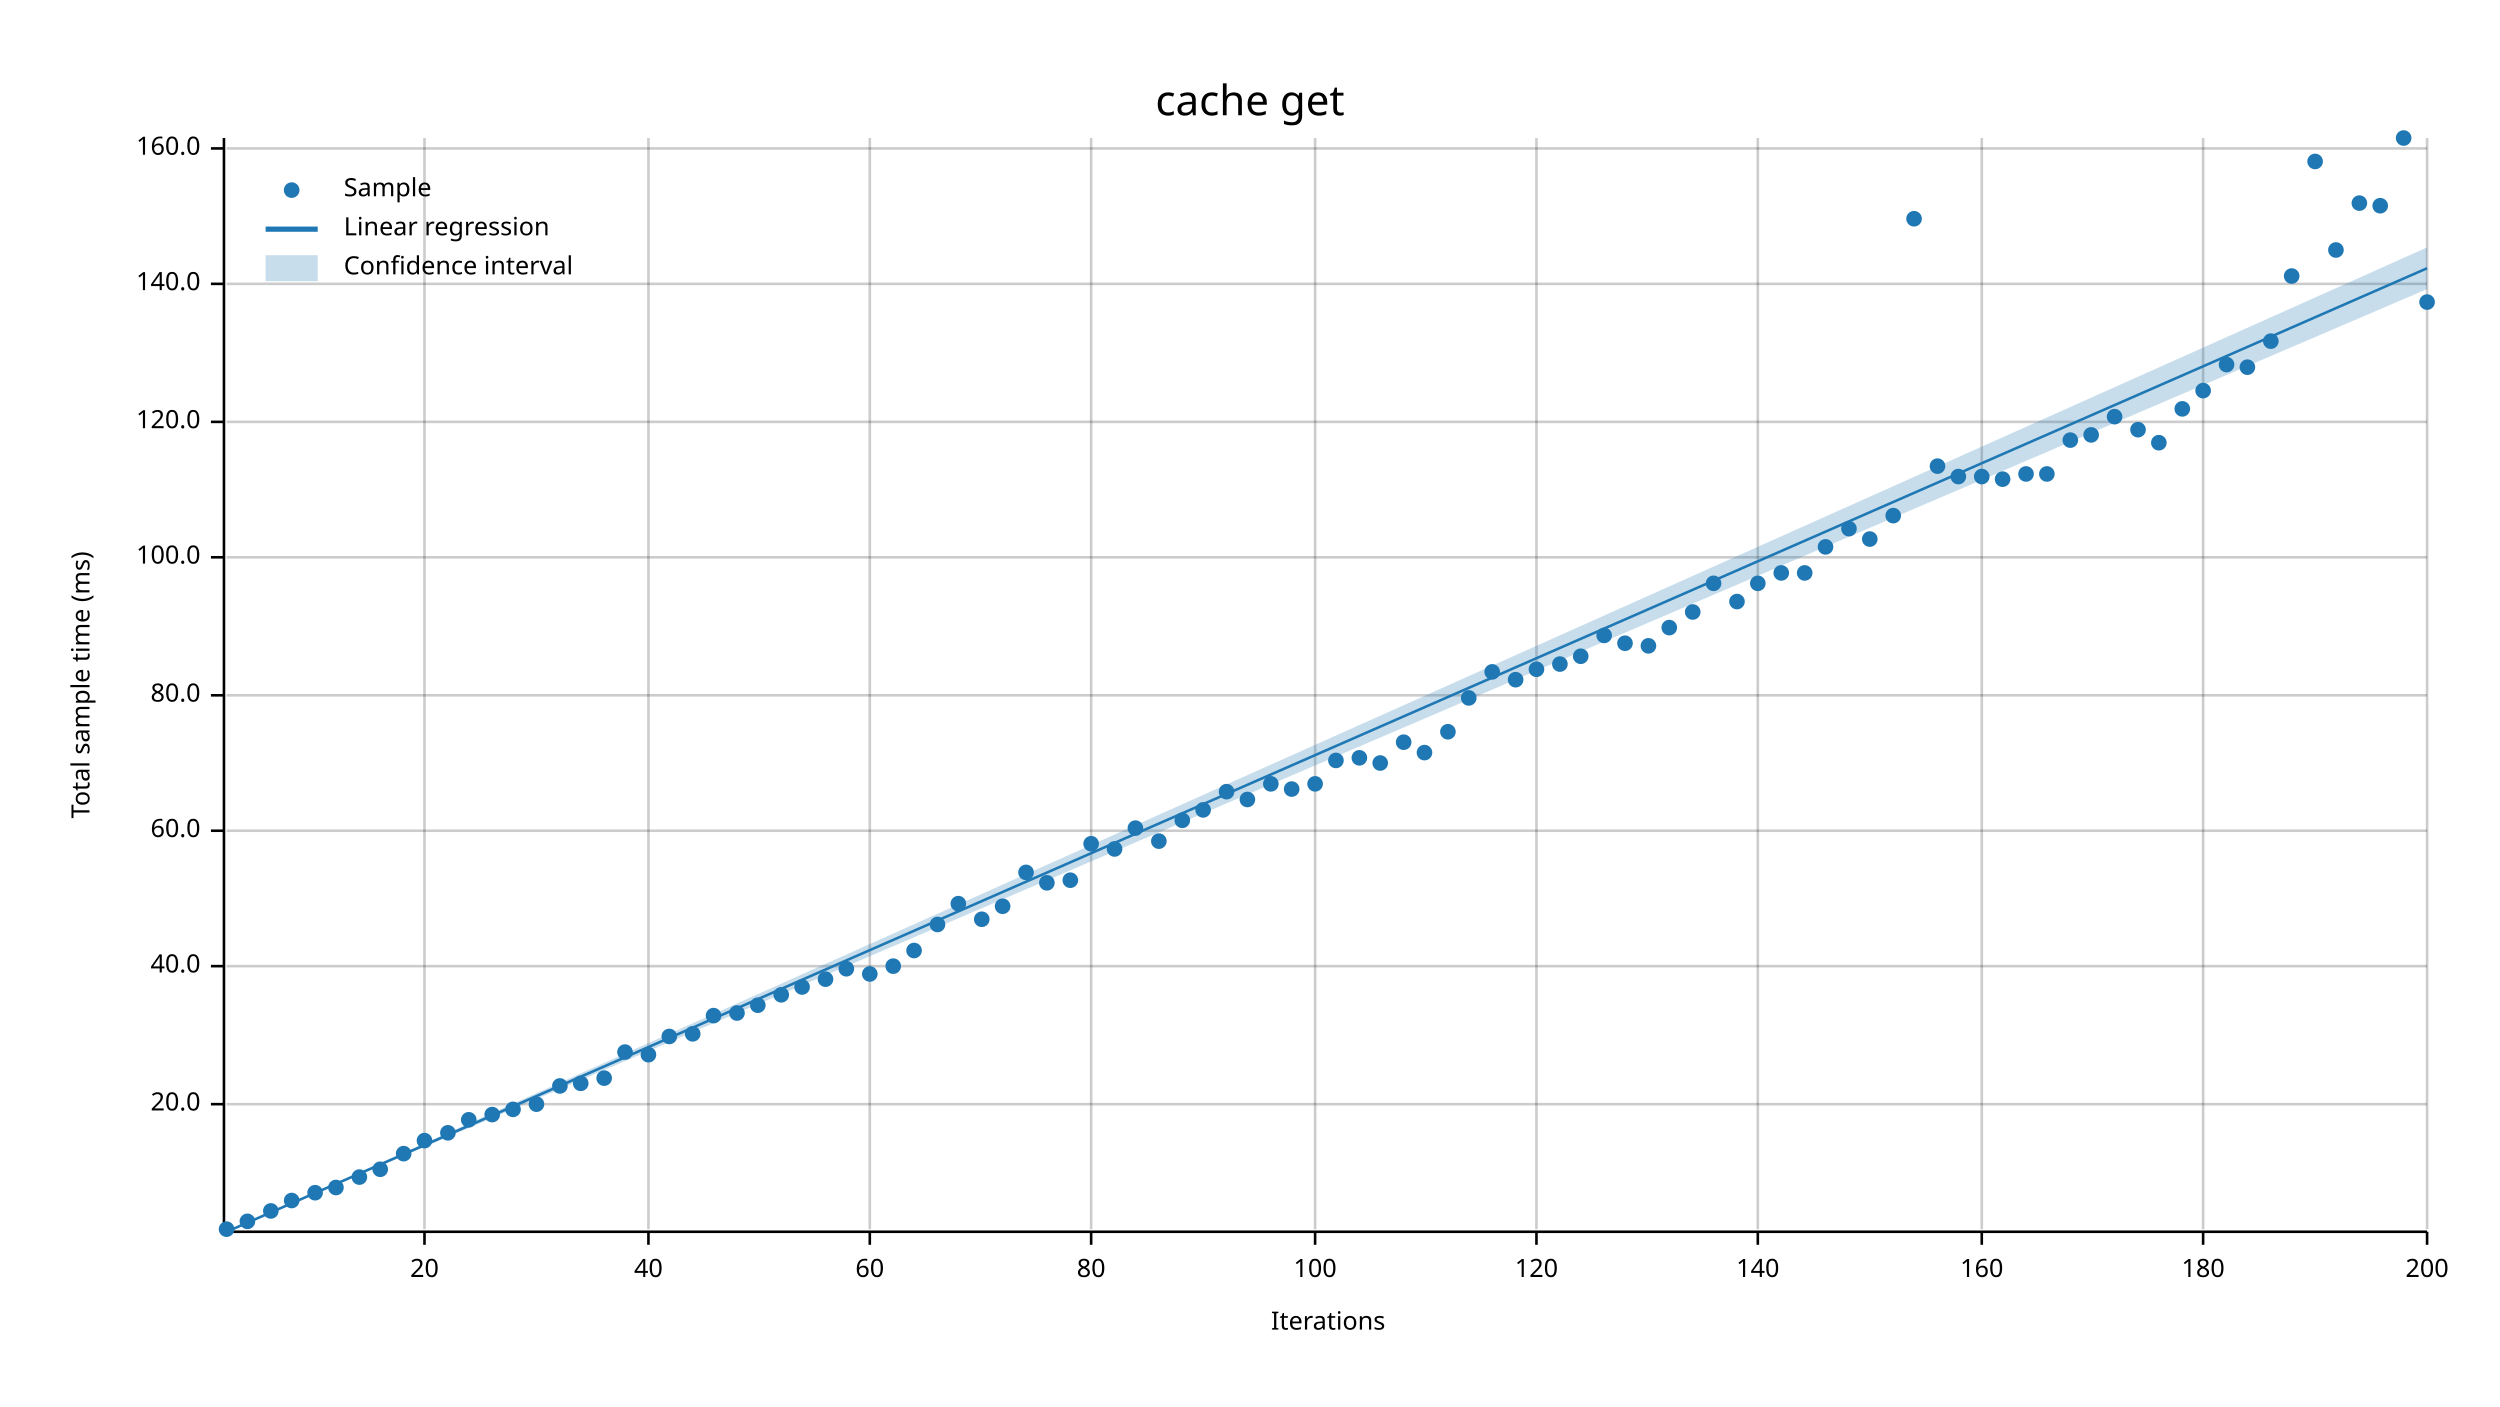
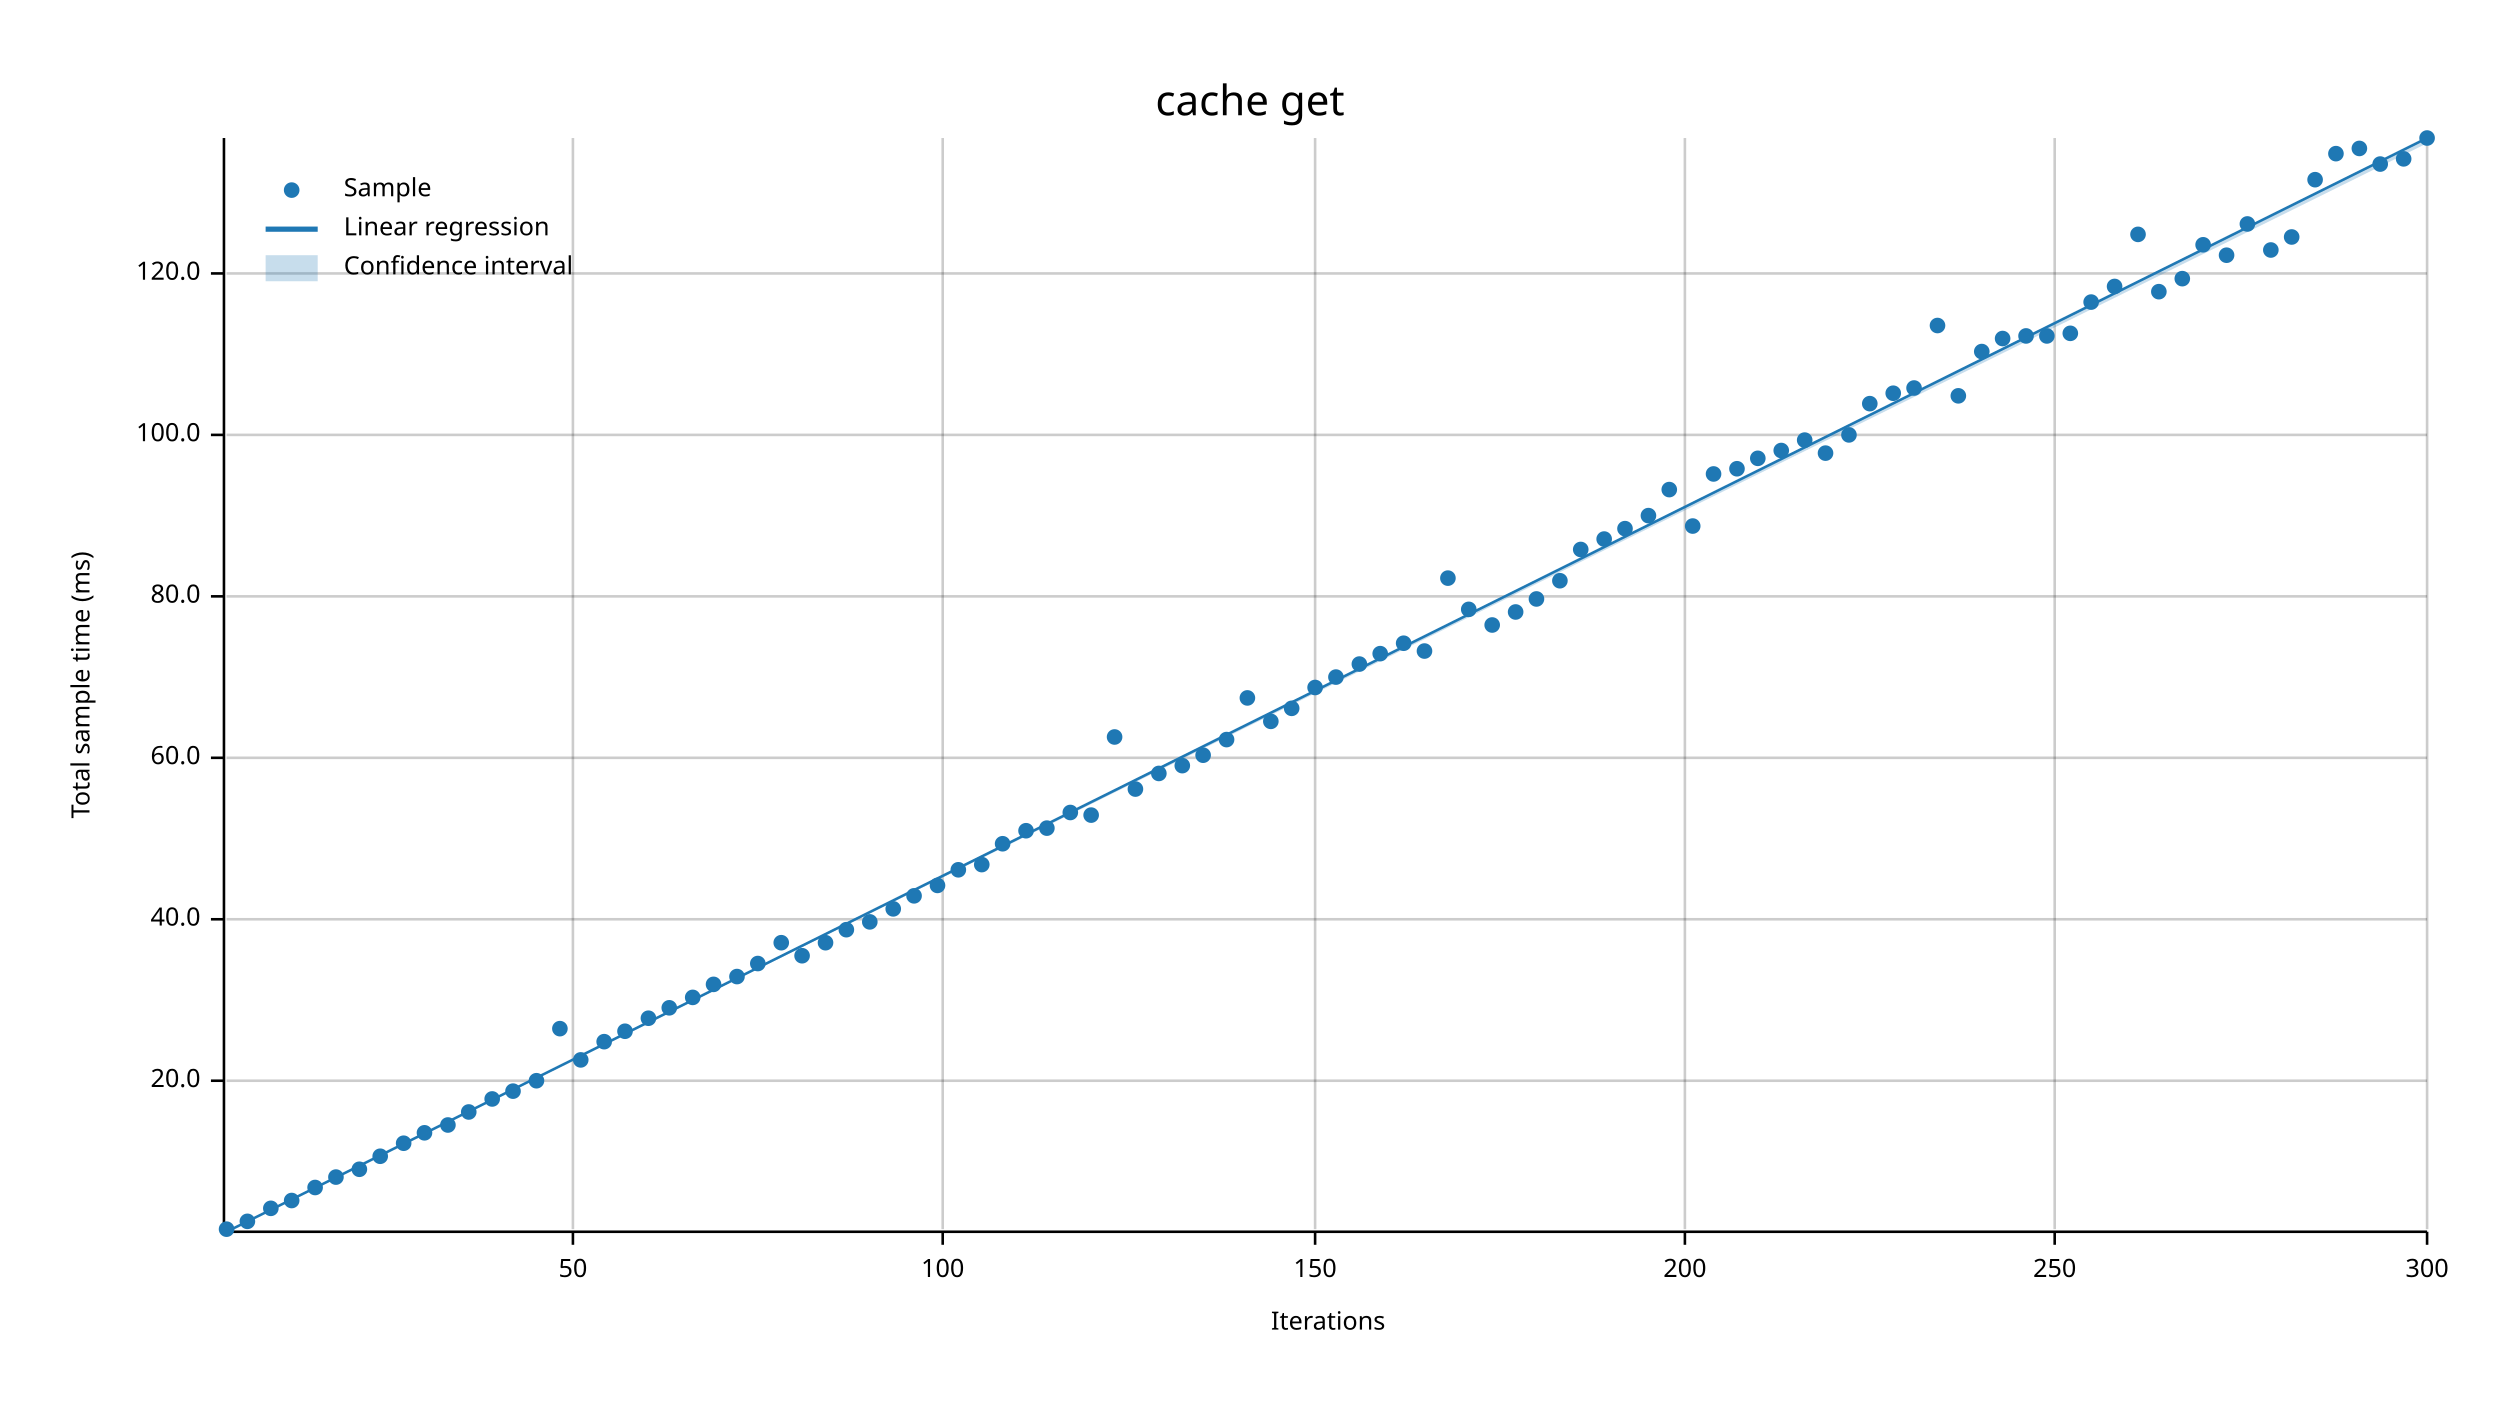
<svg xmlns="http://www.w3.org/2000/svg" width="960" height="540" viewBox="0 0 960 540">
  <text x="480" y="32" dy="0.76em" text-anchor="middle" font-family="sans-serif" font-size="16.129" opacity="1" fill="#000000">
cache get
</text>
  <text x="27" y="263" dy="0.76em" text-anchor="middle" font-family="sans-serif" font-size="9.677" opacity="1" fill="#000000" transform="rotate(270, 27, 263)">
Total sample time (ms)
</text>
  <text x="510" y="513" dy="-0.5ex" text-anchor="middle" font-family="sans-serif" font-size="9.677" opacity="1" fill="#000000">
Iterations
</text>
-   <line opacity="0.2" stroke="#000000" stroke-width="1" x1="163" y1="472" x2="163" y2="53" />
-   <line opacity="0.2" stroke="#000000" stroke-width="1" x1="249" y1="472" x2="249" y2="53" />
-   <line opacity="0.2" stroke="#000000" stroke-width="1" x1="334" y1="472" x2="334" y2="53" />
-   <line opacity="0.2" stroke="#000000" stroke-width="1" x1="419" y1="472" x2="419" y2="53" />
+   <line opacity="0.2" stroke="#000000" stroke-width="1" x1="220" y1="472" x2="220" y2="53" />
+   <line opacity="0.2" stroke="#000000" stroke-width="1" x1="362" y1="472" x2="362" y2="53" />
  <line opacity="0.2" stroke="#000000" stroke-width="1" x1="505" y1="472" x2="505" y2="53" />
-   <line opacity="0.2" stroke="#000000" stroke-width="1" x1="590" y1="472" x2="590" y2="53" />
-   <line opacity="0.2" stroke="#000000" stroke-width="1" x1="675" y1="472" x2="675" y2="53" />
-   <line opacity="0.2" stroke="#000000" stroke-width="1" x1="761" y1="472" x2="761" y2="53" />
-   <line opacity="0.2" stroke="#000000" stroke-width="1" x1="846" y1="472" x2="846" y2="53" />
+   <line opacity="0.2" stroke="#000000" stroke-width="1" x1="647" y1="472" x2="647" y2="53" />
+   <line opacity="0.2" stroke="#000000" stroke-width="1" x1="789" y1="472" x2="789" y2="53" />
  <line opacity="0.2" stroke="#000000" stroke-width="1" x1="932" y1="472" x2="932" y2="53" />
-   <line opacity="0.2" stroke="#000000" stroke-width="1" x1="87" y1="424" x2="932" y2="424" />
-   <line opacity="0.2" stroke="#000000" stroke-width="1" x1="87" y1="371" x2="932" y2="371" />
-   <line opacity="0.2" stroke="#000000" stroke-width="1" x1="87" y1="319" x2="932" y2="319" />
-   <line opacity="0.2" stroke="#000000" stroke-width="1" x1="87" y1="267" x2="932" y2="267" />
-   <line opacity="0.2" stroke="#000000" stroke-width="1" x1="87" y1="214" x2="932" y2="214" />
-   <line opacity="0.2" stroke="#000000" stroke-width="1" x1="87" y1="162" x2="932" y2="162" />
-   <line opacity="0.2" stroke="#000000" stroke-width="1" x1="87" y1="109" x2="932" y2="109" />
-   <line opacity="0.2" stroke="#000000" stroke-width="1" x1="87" y1="57" x2="932" y2="57" />
+   <line opacity="0.2" stroke="#000000" stroke-width="1" x1="87" y1="415" x2="932" y2="415" />
+   <line opacity="0.2" stroke="#000000" stroke-width="1" x1="87" y1="353" x2="932" y2="353" />
+   <line opacity="0.2" stroke="#000000" stroke-width="1" x1="87" y1="291" x2="932" y2="291" />
+   <line opacity="0.2" stroke="#000000" stroke-width="1" x1="87" y1="229" x2="932" y2="229" />
+   <line opacity="0.2" stroke="#000000" stroke-width="1" x1="87" y1="167" x2="932" y2="167" />
+   <line opacity="0.2" stroke="#000000" stroke-width="1" x1="87" y1="105" x2="932" y2="105" />
  <polyline fill="none" opacity="1" stroke="#000000" stroke-width="1" points="86,53 86,472 " />
-   <text x="77" y="424" dy="0.5ex" text-anchor="end" font-family="sans-serif" font-size="9.677" opacity="1" fill="#000000">
+   <text x="77" y="415" dy="0.5ex" text-anchor="end" font-family="sans-serif" font-size="9.677" opacity="1" fill="#000000">
20.0
</text>
-   <polyline fill="none" opacity="1" stroke="#000000" stroke-width="1" points="81,424 86,424 " />
-   <text x="77" y="371" dy="0.5ex" text-anchor="end" font-family="sans-serif" font-size="9.677" opacity="1" fill="#000000">
+   <polyline fill="none" opacity="1" stroke="#000000" stroke-width="1" points="81,415 86,415 " />
+   <text x="77" y="353" dy="0.5ex" text-anchor="end" font-family="sans-serif" font-size="9.677" opacity="1" fill="#000000">
40.0
</text>
-   <polyline fill="none" opacity="1" stroke="#000000" stroke-width="1" points="81,371 86,371 " />
-   <text x="77" y="319" dy="0.5ex" text-anchor="end" font-family="sans-serif" font-size="9.677" opacity="1" fill="#000000">
+   <polyline fill="none" opacity="1" stroke="#000000" stroke-width="1" points="81,353 86,353 " />
+   <text x="77" y="291" dy="0.5ex" text-anchor="end" font-family="sans-serif" font-size="9.677" opacity="1" fill="#000000">
60.0
</text>
-   <polyline fill="none" opacity="1" stroke="#000000" stroke-width="1" points="81,319 86,319 " />
-   <text x="77" y="267" dy="0.5ex" text-anchor="end" font-family="sans-serif" font-size="9.677" opacity="1" fill="#000000">
+   <polyline fill="none" opacity="1" stroke="#000000" stroke-width="1" points="81,291 86,291 " />
+   <text x="77" y="229" dy="0.5ex" text-anchor="end" font-family="sans-serif" font-size="9.677" opacity="1" fill="#000000">
80.0
</text>
-   <polyline fill="none" opacity="1" stroke="#000000" stroke-width="1" points="81,267 86,267 " />
-   <text x="77" y="214" dy="0.5ex" text-anchor="end" font-family="sans-serif" font-size="9.677" opacity="1" fill="#000000">
+   <polyline fill="none" opacity="1" stroke="#000000" stroke-width="1" points="81,229 86,229 " />
+   <text x="77" y="167" dy="0.5ex" text-anchor="end" font-family="sans-serif" font-size="9.677" opacity="1" fill="#000000">
100.0
</text>
-   <polyline fill="none" opacity="1" stroke="#000000" stroke-width="1" points="81,214 86,214 " />
-   <text x="77" y="162" dy="0.5ex" text-anchor="end" font-family="sans-serif" font-size="9.677" opacity="1" fill="#000000">
+   <polyline fill="none" opacity="1" stroke="#000000" stroke-width="1" points="81,167 86,167 " />
+   <text x="77" y="105" dy="0.5ex" text-anchor="end" font-family="sans-serif" font-size="9.677" opacity="1" fill="#000000">
120.0
</text>
-   <polyline fill="none" opacity="1" stroke="#000000" stroke-width="1" points="81,162 86,162 " />
-   <text x="77" y="109" dy="0.5ex" text-anchor="end" font-family="sans-serif" font-size="9.677" opacity="1" fill="#000000">
- 140.0
+   <polyline fill="none" opacity="1" stroke="#000000" stroke-width="1" points="81,105 86,105 " />
+   <polyline fill="none" opacity="1" stroke="#000000" stroke-width="1" points="87,473 932,473 " />
+   <text x="220" y="483" dy="0.76em" text-anchor="middle" font-family="sans-serif" font-size="9.677" opacity="1" fill="#000000">
+ 50
</text>
-   <polyline fill="none" opacity="1" stroke="#000000" stroke-width="1" points="81,109 86,109 " />
-   <text x="77" y="57" dy="0.5ex" text-anchor="end" font-family="sans-serif" font-size="9.677" opacity="1" fill="#000000">
- 160.0
- </text>
-   <polyline fill="none" opacity="1" stroke="#000000" stroke-width="1" points="81,57 86,57 " />
-   <polyline fill="none" opacity="1" stroke="#000000" stroke-width="1" points="87,473 932,473 " />
-   <text x="163" y="483" dy="0.76em" text-anchor="middle" font-family="sans-serif" font-size="9.677" opacity="1" fill="#000000">
- 20
- </text>
-   <polyline fill="none" opacity="1" stroke="#000000" stroke-width="1" points="163,473 163,478 " />
-   <text x="249" y="483" dy="0.76em" text-anchor="middle" font-family="sans-serif" font-size="9.677" opacity="1" fill="#000000">
- 40
- </text>
-   <polyline fill="none" opacity="1" stroke="#000000" stroke-width="1" points="249,473 249,478 " />
-   <text x="334" y="483" dy="0.76em" text-anchor="middle" font-family="sans-serif" font-size="9.677" opacity="1" fill="#000000">
- 60
- </text>
-   <polyline fill="none" opacity="1" stroke="#000000" stroke-width="1" points="334,473 334,478 " />
-   <text x="419" y="483" dy="0.76em" text-anchor="middle" font-family="sans-serif" font-size="9.677" opacity="1" fill="#000000">
- 80
- </text>
-   <polyline fill="none" opacity="1" stroke="#000000" stroke-width="1" points="419,473 419,478 " />
-   <text x="505" y="483" dy="0.76em" text-anchor="middle" font-family="sans-serif" font-size="9.677" opacity="1" fill="#000000">
+   <polyline fill="none" opacity="1" stroke="#000000" stroke-width="1" points="220,473 220,478 " />
+   <text x="362" y="483" dy="0.76em" text-anchor="middle" font-family="sans-serif" font-size="9.677" opacity="1" fill="#000000">
100
</text>
+   <polyline fill="none" opacity="1" stroke="#000000" stroke-width="1" points="362,473 362,478 " />
+   <text x="505" y="483" dy="0.76em" text-anchor="middle" font-family="sans-serif" font-size="9.677" opacity="1" fill="#000000">
+ 150
+ </text>
  <polyline fill="none" opacity="1" stroke="#000000" stroke-width="1" points="505,473 505,478 " />
-   <text x="590" y="483" dy="0.76em" text-anchor="middle" font-family="sans-serif" font-size="9.677" opacity="1" fill="#000000">
- 120
+   <text x="647" y="483" dy="0.76em" text-anchor="middle" font-family="sans-serif" font-size="9.677" opacity="1" fill="#000000">
+ 200
</text>
-   <polyline fill="none" opacity="1" stroke="#000000" stroke-width="1" points="590,473 590,478 " />
-   <text x="675" y="483" dy="0.76em" text-anchor="middle" font-family="sans-serif" font-size="9.677" opacity="1" fill="#000000">
- 140
+   <polyline fill="none" opacity="1" stroke="#000000" stroke-width="1" points="647,473 647,478 " />
+   <text x="789" y="483" dy="0.76em" text-anchor="middle" font-family="sans-serif" font-size="9.677" opacity="1" fill="#000000">
+ 250
</text>
-   <polyline fill="none" opacity="1" stroke="#000000" stroke-width="1" points="675,473 675,478 " />
-   <text x="761" y="483" dy="0.76em" text-anchor="middle" font-family="sans-serif" font-size="9.677" opacity="1" fill="#000000">
- 160
- </text>
-   <polyline fill="none" opacity="1" stroke="#000000" stroke-width="1" points="761,473 761,478 " />
-   <text x="846" y="483" dy="0.76em" text-anchor="middle" font-family="sans-serif" font-size="9.677" opacity="1" fill="#000000">
- 180
- </text>
-   <polyline fill="none" opacity="1" stroke="#000000" stroke-width="1" points="846,473 846,478 " />
+   <polyline fill="none" opacity="1" stroke="#000000" stroke-width="1" points="789,473 789,478 " />
  <text x="932" y="483" dy="0.76em" text-anchor="middle" font-family="sans-serif" font-size="9.677" opacity="1" fill="#000000">
- 200
+ 300
</text>
  <polyline fill="none" opacity="1" stroke="#000000" stroke-width="1" points="932,473 932,478 " />
  <circle cx="87" cy="472" r="3" opacity="1" fill="#1F78B4" stroke="none" stroke-width="1" />
  <circle cx="95" cy="469" r="3" opacity="1" fill="#1F78B4" stroke="none" stroke-width="1" />
-   <circle cx="104" cy="465" r="3" opacity="1" fill="#1F78B4" stroke="none" stroke-width="1" />
+   <circle cx="104" cy="464" r="3" opacity="1" fill="#1F78B4" stroke="none" stroke-width="1" />
  <circle cx="112" cy="461" r="3" opacity="1" fill="#1F78B4" stroke="none" stroke-width="1" />
-   <circle cx="121" cy="458" r="3" opacity="1" fill="#1F78B4" stroke="none" stroke-width="1" />
-   <circle cx="129" cy="456" r="3" opacity="1" fill="#1F78B4" stroke="none" stroke-width="1" />
-   <circle cx="138" cy="452" r="3" opacity="1" fill="#1F78B4" stroke="none" stroke-width="1" />
-   <circle cx="146" cy="449" r="3" opacity="1" fill="#1F78B4" stroke="none" stroke-width="1" />
-   <circle cx="155" cy="443" r="3" opacity="1" fill="#1F78B4" stroke="none" stroke-width="1" />
-   <circle cx="163" cy="438" r="3" opacity="1" fill="#1F78B4" stroke="none" stroke-width="1" />
-   <circle cx="172" cy="435" r="3" opacity="1" fill="#1F78B4" stroke="none" stroke-width="1" />
-   <circle cx="180" cy="430" r="3" opacity="1" fill="#1F78B4" stroke="none" stroke-width="1" />
-   <circle cx="189" cy="428" r="3" opacity="1" fill="#1F78B4" stroke="none" stroke-width="1" />
-   <circle cx="197" cy="426" r="3" opacity="1" fill="#1F78B4" stroke="none" stroke-width="1" />
-   <circle cx="206" cy="424" r="3" opacity="1" fill="#1F78B4" stroke="none" stroke-width="1" />
-   <circle cx="215" cy="417" r="3" opacity="1" fill="#1F78B4" stroke="none" stroke-width="1" />
-   <circle cx="223" cy="416" r="3" opacity="1" fill="#1F78B4" stroke="none" stroke-width="1" />
-   <circle cx="232" cy="414" r="3" opacity="1" fill="#1F78B4" stroke="none" stroke-width="1" />
-   <circle cx="240" cy="404" r="3" opacity="1" fill="#1F78B4" stroke="none" stroke-width="1" />
-   <circle cx="249" cy="405" r="3" opacity="1" fill="#1F78B4" stroke="none" stroke-width="1" />
-   <circle cx="257" cy="398" r="3" opacity="1" fill="#1F78B4" stroke="none" stroke-width="1" />
-   <circle cx="266" cy="397" r="3" opacity="1" fill="#1F78B4" stroke="none" stroke-width="1" />
-   <circle cx="274" cy="390" r="3" opacity="1" fill="#1F78B4" stroke="none" stroke-width="1" />
-   <circle cx="283" cy="389" r="3" opacity="1" fill="#1F78B4" stroke="none" stroke-width="1" />
-   <circle cx="291" cy="386" r="3" opacity="1" fill="#1F78B4" stroke="none" stroke-width="1" />
-   <circle cx="300" cy="382" r="3" opacity="1" fill="#1F78B4" stroke="none" stroke-width="1" />
-   <circle cx="308" cy="379" r="3" opacity="1" fill="#1F78B4" stroke="none" stroke-width="1" />
-   <circle cx="317" cy="376" r="3" opacity="1" fill="#1F78B4" stroke="none" stroke-width="1" />
-   <circle cx="325" cy="372" r="3" opacity="1" fill="#1F78B4" stroke="none" stroke-width="1" />
-   <circle cx="334" cy="374" r="3" opacity="1" fill="#1F78B4" stroke="none" stroke-width="1" />
-   <circle cx="343" cy="371" r="3" opacity="1" fill="#1F78B4" stroke="none" stroke-width="1" />
-   <circle cx="351" cy="365" r="3" opacity="1" fill="#1F78B4" stroke="none" stroke-width="1" />
-   <circle cx="360" cy="355" r="3" opacity="1" fill="#1F78B4" stroke="none" stroke-width="1" />
-   <circle cx="368" cy="347" r="3" opacity="1" fill="#1F78B4" stroke="none" stroke-width="1" />
-   <circle cx="377" cy="353" r="3" opacity="1" fill="#1F78B4" stroke="none" stroke-width="1" />
-   <circle cx="385" cy="348" r="3" opacity="1" fill="#1F78B4" stroke="none" stroke-width="1" />
-   <circle cx="394" cy="335" r="3" opacity="1" fill="#1F78B4" stroke="none" stroke-width="1" />
-   <circle cx="402" cy="339" r="3" opacity="1" fill="#1F78B4" stroke="none" stroke-width="1" />
-   <circle cx="411" cy="338" r="3" opacity="1" fill="#1F78B4" stroke="none" stroke-width="1" />
-   <circle cx="419" cy="324" r="3" opacity="1" fill="#1F78B4" stroke="none" stroke-width="1" />
-   <circle cx="428" cy="326" r="3" opacity="1" fill="#1F78B4" stroke="none" stroke-width="1" />
-   <circle cx="436" cy="318" r="3" opacity="1" fill="#1F78B4" stroke="none" stroke-width="1" />
-   <circle cx="445" cy="323" r="3" opacity="1" fill="#1F78B4" stroke="none" stroke-width="1" />
-   <circle cx="454" cy="315" r="3" opacity="1" fill="#1F78B4" stroke="none" stroke-width="1" />
-   <circle cx="462" cy="311" r="3" opacity="1" fill="#1F78B4" stroke="none" stroke-width="1" />
-   <circle cx="471" cy="304" r="3" opacity="1" fill="#1F78B4" stroke="none" stroke-width="1" />
-   <circle cx="479" cy="307" r="3" opacity="1" fill="#1F78B4" stroke="none" stroke-width="1" />
-   <circle cx="488" cy="301" r="3" opacity="1" fill="#1F78B4" stroke="none" stroke-width="1" />
-   <circle cx="496" cy="303" r="3" opacity="1" fill="#1F78B4" stroke="none" stroke-width="1" />
-   <circle cx="505" cy="301" r="3" opacity="1" fill="#1F78B4" stroke="none" stroke-width="1" />
-   <circle cx="513" cy="292" r="3" opacity="1" fill="#1F78B4" stroke="none" stroke-width="1" />
-   <circle cx="522" cy="291" r="3" opacity="1" fill="#1F78B4" stroke="none" stroke-width="1" />
-   <circle cx="530" cy="293" r="3" opacity="1" fill="#1F78B4" stroke="none" stroke-width="1" />
-   <circle cx="539" cy="285" r="3" opacity="1" fill="#1F78B4" stroke="none" stroke-width="1" />
-   <circle cx="547" cy="289" r="3" opacity="1" fill="#1F78B4" stroke="none" stroke-width="1" />
-   <circle cx="556" cy="281" r="3" opacity="1" fill="#1F78B4" stroke="none" stroke-width="1" />
-   <circle cx="564" cy="268" r="3" opacity="1" fill="#1F78B4" stroke="none" stroke-width="1" />
-   <circle cx="573" cy="258" r="3" opacity="1" fill="#1F78B4" stroke="none" stroke-width="1" />
-   <circle cx="582" cy="261" r="3" opacity="1" fill="#1F78B4" stroke="none" stroke-width="1" />
-   <circle cx="590" cy="257" r="3" opacity="1" fill="#1F78B4" stroke="none" stroke-width="1" />
-   <circle cx="599" cy="255" r="3" opacity="1" fill="#1F78B4" stroke="none" stroke-width="1" />
-   <circle cx="607" cy="252" r="3" opacity="1" fill="#1F78B4" stroke="none" stroke-width="1" />
-   <circle cx="616" cy="244" r="3" opacity="1" fill="#1F78B4" stroke="none" stroke-width="1" />
-   <circle cx="624" cy="247" r="3" opacity="1" fill="#1F78B4" stroke="none" stroke-width="1" />
-   <circle cx="633" cy="248" r="3" opacity="1" fill="#1F78B4" stroke="none" stroke-width="1" />
-   <circle cx="641" cy="241" r="3" opacity="1" fill="#1F78B4" stroke="none" stroke-width="1" />
-   <circle cx="650" cy="235" r="3" opacity="1" fill="#1F78B4" stroke="none" stroke-width="1" />
-   <circle cx="658" cy="224" r="3" opacity="1" fill="#1F78B4" stroke="none" stroke-width="1" />
-   <circle cx="667" cy="231" r="3" opacity="1" fill="#1F78B4" stroke="none" stroke-width="1" />
-   <circle cx="675" cy="224" r="3" opacity="1" fill="#1F78B4" stroke="none" stroke-width="1" />
-   <circle cx="684" cy="220" r="3" opacity="1" fill="#1F78B4" stroke="none" stroke-width="1" />
-   <circle cx="693" cy="220" r="3" opacity="1" fill="#1F78B4" stroke="none" stroke-width="1" />
-   <circle cx="701" cy="210" r="3" opacity="1" fill="#1F78B4" stroke="none" stroke-width="1" />
-   <circle cx="710" cy="203" r="3" opacity="1" fill="#1F78B4" stroke="none" stroke-width="1" />
-   <circle cx="718" cy="207" r="3" opacity="1" fill="#1F78B4" stroke="none" stroke-width="1" />
-   <circle cx="727" cy="198" r="3" opacity="1" fill="#1F78B4" stroke="none" stroke-width="1" />
-   <circle cx="735" cy="84" r="3" opacity="1" fill="#1F78B4" stroke="none" stroke-width="1" />
-   <circle cx="744" cy="179" r="3" opacity="1" fill="#1F78B4" stroke="none" stroke-width="1" />
-   <circle cx="752" cy="183" r="3" opacity="1" fill="#1F78B4" stroke="none" stroke-width="1" />
-   <circle cx="761" cy="183" r="3" opacity="1" fill="#1F78B4" stroke="none" stroke-width="1" />
-   <circle cx="769" cy="184" r="3" opacity="1" fill="#1F78B4" stroke="none" stroke-width="1" />
-   <circle cx="778" cy="182" r="3" opacity="1" fill="#1F78B4" stroke="none" stroke-width="1" />
-   <circle cx="786" cy="182" r="3" opacity="1" fill="#1F78B4" stroke="none" stroke-width="1" />
-   <circle cx="795" cy="169" r="3" opacity="1" fill="#1F78B4" stroke="none" stroke-width="1" />
-   <circle cx="803" cy="167" r="3" opacity="1" fill="#1F78B4" stroke="none" stroke-width="1" />
-   <circle cx="812" cy="160" r="3" opacity="1" fill="#1F78B4" stroke="none" stroke-width="1" />
-   <circle cx="821" cy="165" r="3" opacity="1" fill="#1F78B4" stroke="none" stroke-width="1" />
-   <circle cx="829" cy="170" r="3" opacity="1" fill="#1F78B4" stroke="none" stroke-width="1" />
-   <circle cx="838" cy="157" r="3" opacity="1" fill="#1F78B4" stroke="none" stroke-width="1" />
-   <circle cx="846" cy="150" r="3" opacity="1" fill="#1F78B4" stroke="none" stroke-width="1" />
-   <circle cx="855" cy="140" r="3" opacity="1" fill="#1F78B4" stroke="none" stroke-width="1" />
-   <circle cx="863" cy="141" r="3" opacity="1" fill="#1F78B4" stroke="none" stroke-width="1" />
-   <circle cx="872" cy="131" r="3" opacity="1" fill="#1F78B4" stroke="none" stroke-width="1" />
-   <circle cx="880" cy="106" r="3" opacity="1" fill="#1F78B4" stroke="none" stroke-width="1" />
-   <circle cx="889" cy="62" r="3" opacity="1" fill="#1F78B4" stroke="none" stroke-width="1" />
-   <circle cx="897" cy="96" r="3" opacity="1" fill="#1F78B4" stroke="none" stroke-width="1" />
-   <circle cx="906" cy="78" r="3" opacity="1" fill="#1F78B4" stroke="none" stroke-width="1" />
-   <circle cx="914" cy="79" r="3" opacity="1" fill="#1F78B4" stroke="none" stroke-width="1" />
-   <circle cx="923" cy="53" r="3" opacity="1" fill="#1F78B4" stroke="none" stroke-width="1" />
-   <circle cx="932" cy="116" r="3" opacity="1" fill="#1F78B4" stroke="none" stroke-width="1" />
-   <polyline fill="none" opacity="1" stroke="#1F78B4" stroke-width="1" points="87,473 932,103 " />
-   <polygon opacity="0.25" fill="#1F78B4" points="87,473 932,111 932,95 " />
+   <circle cx="121" cy="456" r="3" opacity="1" fill="#1F78B4" stroke="none" stroke-width="1" />
+   <circle cx="129" cy="452" r="3" opacity="1" fill="#1F78B4" stroke="none" stroke-width="1" />
+   <circle cx="138" cy="449" r="3" opacity="1" fill="#1F78B4" stroke="none" stroke-width="1" />
+   <circle cx="146" cy="444" r="3" opacity="1" fill="#1F78B4" stroke="none" stroke-width="1" />
+   <circle cx="155" cy="439" r="3" opacity="1" fill="#1F78B4" stroke="none" stroke-width="1" />
+   <circle cx="163" cy="435" r="3" opacity="1" fill="#1F78B4" stroke="none" stroke-width="1" />
+   <circle cx="172" cy="432" r="3" opacity="1" fill="#1F78B4" stroke="none" stroke-width="1" />
+   <circle cx="180" cy="427" r="3" opacity="1" fill="#1F78B4" stroke="none" stroke-width="1" />
+   <circle cx="189" cy="422" r="3" opacity="1" fill="#1F78B4" stroke="none" stroke-width="1" />
+   <circle cx="197" cy="419" r="3" opacity="1" fill="#1F78B4" stroke="none" stroke-width="1" />
+   <circle cx="206" cy="415" r="3" opacity="1" fill="#1F78B4" stroke="none" stroke-width="1" />
+   <circle cx="215" cy="395" r="3" opacity="1" fill="#1F78B4" stroke="none" stroke-width="1" />
+   <circle cx="223" cy="407" r="3" opacity="1" fill="#1F78B4" stroke="none" stroke-width="1" />
+   <circle cx="232" cy="400" r="3" opacity="1" fill="#1F78B4" stroke="none" stroke-width="1" />
+   <circle cx="240" cy="396" r="3" opacity="1" fill="#1F78B4" stroke="none" stroke-width="1" />
+   <circle cx="249" cy="391" r="3" opacity="1" fill="#1F78B4" stroke="none" stroke-width="1" />
+   <circle cx="257" cy="387" r="3" opacity="1" fill="#1F78B4" stroke="none" stroke-width="1" />
+   <circle cx="266" cy="383" r="3" opacity="1" fill="#1F78B4" stroke="none" stroke-width="1" />
+   <circle cx="274" cy="378" r="3" opacity="1" fill="#1F78B4" stroke="none" stroke-width="1" />
+   <circle cx="283" cy="375" r="3" opacity="1" fill="#1F78B4" stroke="none" stroke-width="1" />
+   <circle cx="291" cy="370" r="3" opacity="1" fill="#1F78B4" stroke="none" stroke-width="1" />
+   <circle cx="300" cy="362" r="3" opacity="1" fill="#1F78B4" stroke="none" stroke-width="1" />
+   <circle cx="308" cy="367" r="3" opacity="1" fill="#1F78B4" stroke="none" stroke-width="1" />
+   <circle cx="317" cy="362" r="3" opacity="1" fill="#1F78B4" stroke="none" stroke-width="1" />
+   <circle cx="325" cy="357" r="3" opacity="1" fill="#1F78B4" stroke="none" stroke-width="1" />
+   <circle cx="334" cy="354" r="3" opacity="1" fill="#1F78B4" stroke="none" stroke-width="1" />
+   <circle cx="343" cy="349" r="3" opacity="1" fill="#1F78B4" stroke="none" stroke-width="1" />
+   <circle cx="351" cy="344" r="3" opacity="1" fill="#1F78B4" stroke="none" stroke-width="1" />
+   <circle cx="360" cy="340" r="3" opacity="1" fill="#1F78B4" stroke="none" stroke-width="1" />
+   <circle cx="368" cy="334" r="3" opacity="1" fill="#1F78B4" stroke="none" stroke-width="1" />
+   <circle cx="377" cy="332" r="3" opacity="1" fill="#1F78B4" stroke="none" stroke-width="1" />
+   <circle cx="385" cy="324" r="3" opacity="1" fill="#1F78B4" stroke="none" stroke-width="1" />
+   <circle cx="394" cy="319" r="3" opacity="1" fill="#1F78B4" stroke="none" stroke-width="1" />
+   <circle cx="402" cy="318" r="3" opacity="1" fill="#1F78B4" stroke="none" stroke-width="1" />
+   <circle cx="411" cy="312" r="3" opacity="1" fill="#1F78B4" stroke="none" stroke-width="1" />
+   <circle cx="419" cy="313" r="3" opacity="1" fill="#1F78B4" stroke="none" stroke-width="1" />
+   <circle cx="428" cy="283" r="3" opacity="1" fill="#1F78B4" stroke="none" stroke-width="1" />
+   <circle cx="436" cy="303" r="3" opacity="1" fill="#1F78B4" stroke="none" stroke-width="1" />
+   <circle cx="445" cy="297" r="3" opacity="1" fill="#1F78B4" stroke="none" stroke-width="1" />
+   <circle cx="454" cy="294" r="3" opacity="1" fill="#1F78B4" stroke="none" stroke-width="1" />
+   <circle cx="462" cy="290" r="3" opacity="1" fill="#1F78B4" stroke="none" stroke-width="1" />
+   <circle cx="471" cy="284" r="3" opacity="1" fill="#1F78B4" stroke="none" stroke-width="1" />
+   <circle cx="479" cy="268" r="3" opacity="1" fill="#1F78B4" stroke="none" stroke-width="1" />
+   <circle cx="488" cy="277" r="3" opacity="1" fill="#1F78B4" stroke="none" stroke-width="1" />
+   <circle cx="496" cy="272" r="3" opacity="1" fill="#1F78B4" stroke="none" stroke-width="1" />
+   <circle cx="505" cy="264" r="3" opacity="1" fill="#1F78B4" stroke="none" stroke-width="1" />
+   <circle cx="513" cy="260" r="3" opacity="1" fill="#1F78B4" stroke="none" stroke-width="1" />
+   <circle cx="522" cy="255" r="3" opacity="1" fill="#1F78B4" stroke="none" stroke-width="1" />
+   <circle cx="530" cy="251" r="3" opacity="1" fill="#1F78B4" stroke="none" stroke-width="1" />
+   <circle cx="539" cy="247" r="3" opacity="1" fill="#1F78B4" stroke="none" stroke-width="1" />
+   <circle cx="547" cy="250" r="3" opacity="1" fill="#1F78B4" stroke="none" stroke-width="1" />
+   <circle cx="556" cy="222" r="3" opacity="1" fill="#1F78B4" stroke="none" stroke-width="1" />
+   <circle cx="564" cy="234" r="3" opacity="1" fill="#1F78B4" stroke="none" stroke-width="1" />
+   <circle cx="573" cy="240" r="3" opacity="1" fill="#1F78B4" stroke="none" stroke-width="1" />
+   <circle cx="582" cy="235" r="3" opacity="1" fill="#1F78B4" stroke="none" stroke-width="1" />
+   <circle cx="590" cy="230" r="3" opacity="1" fill="#1F78B4" stroke="none" stroke-width="1" />
+   <circle cx="599" cy="223" r="3" opacity="1" fill="#1F78B4" stroke="none" stroke-width="1" />
+   <circle cx="607" cy="211" r="3" opacity="1" fill="#1F78B4" stroke="none" stroke-width="1" />
+   <circle cx="616" cy="207" r="3" opacity="1" fill="#1F78B4" stroke="none" stroke-width="1" />
+   <circle cx="624" cy="203" r="3" opacity="1" fill="#1F78B4" stroke="none" stroke-width="1" />
+   <circle cx="633" cy="198" r="3" opacity="1" fill="#1F78B4" stroke="none" stroke-width="1" />
+   <circle cx="641" cy="188" r="3" opacity="1" fill="#1F78B4" stroke="none" stroke-width="1" />
+   <circle cx="650" cy="202" r="3" opacity="1" fill="#1F78B4" stroke="none" stroke-width="1" />
+   <circle cx="658" cy="182" r="3" opacity="1" fill="#1F78B4" stroke="none" stroke-width="1" />
+   <circle cx="667" cy="180" r="3" opacity="1" fill="#1F78B4" stroke="none" stroke-width="1" />
+   <circle cx="675" cy="176" r="3" opacity="1" fill="#1F78B4" stroke="none" stroke-width="1" />
+   <circle cx="684" cy="173" r="3" opacity="1" fill="#1F78B4" stroke="none" stroke-width="1" />
+   <circle cx="693" cy="169" r="3" opacity="1" fill="#1F78B4" stroke="none" stroke-width="1" />
+   <circle cx="701" cy="174" r="3" opacity="1" fill="#1F78B4" stroke="none" stroke-width="1" />
+   <circle cx="710" cy="167" r="3" opacity="1" fill="#1F78B4" stroke="none" stroke-width="1" />
+   <circle cx="718" cy="155" r="3" opacity="1" fill="#1F78B4" stroke="none" stroke-width="1" />
+   <circle cx="727" cy="151" r="3" opacity="1" fill="#1F78B4" stroke="none" stroke-width="1" />
+   <circle cx="735" cy="149" r="3" opacity="1" fill="#1F78B4" stroke="none" stroke-width="1" />
+   <circle cx="744" cy="125" r="3" opacity="1" fill="#1F78B4" stroke="none" stroke-width="1" />
+   <circle cx="752" cy="152" r="3" opacity="1" fill="#1F78B4" stroke="none" stroke-width="1" />
+   <circle cx="761" cy="135" r="3" opacity="1" fill="#1F78B4" stroke="none" stroke-width="1" />
+   <circle cx="769" cy="130" r="3" opacity="1" fill="#1F78B4" stroke="none" stroke-width="1" />
+   <circle cx="778" cy="129" r="3" opacity="1" fill="#1F78B4" stroke="none" stroke-width="1" />
+   <circle cx="786" cy="129" r="3" opacity="1" fill="#1F78B4" stroke="none" stroke-width="1" />
+   <circle cx="795" cy="128" r="3" opacity="1" fill="#1F78B4" stroke="none" stroke-width="1" />
+   <circle cx="803" cy="116" r="3" opacity="1" fill="#1F78B4" stroke="none" stroke-width="1" />
+   <circle cx="812" cy="110" r="3" opacity="1" fill="#1F78B4" stroke="none" stroke-width="1" />
+   <circle cx="821" cy="90" r="3" opacity="1" fill="#1F78B4" stroke="none" stroke-width="1" />
+   <circle cx="829" cy="112" r="3" opacity="1" fill="#1F78B4" stroke="none" stroke-width="1" />
+   <circle cx="838" cy="107" r="3" opacity="1" fill="#1F78B4" stroke="none" stroke-width="1" />
+   <circle cx="846" cy="94" r="3" opacity="1" fill="#1F78B4" stroke="none" stroke-width="1" />
+   <circle cx="855" cy="98" r="3" opacity="1" fill="#1F78B4" stroke="none" stroke-width="1" />
+   <circle cx="863" cy="86" r="3" opacity="1" fill="#1F78B4" stroke="none" stroke-width="1" />
+   <circle cx="872" cy="96" r="3" opacity="1" fill="#1F78B4" stroke="none" stroke-width="1" />
+   <circle cx="880" cy="91" r="3" opacity="1" fill="#1F78B4" stroke="none" stroke-width="1" />
+   <circle cx="889" cy="69" r="3" opacity="1" fill="#1F78B4" stroke="none" stroke-width="1" />
+   <circle cx="897" cy="59" r="3" opacity="1" fill="#1F78B4" stroke="none" stroke-width="1" />
+   <circle cx="906" cy="57" r="3" opacity="1" fill="#1F78B4" stroke="none" stroke-width="1" />
+   <circle cx="914" cy="63" r="3" opacity="1" fill="#1F78B4" stroke="none" stroke-width="1" />
+   <circle cx="923" cy="61" r="3" opacity="1" fill="#1F78B4" stroke="none" stroke-width="1" />
+   <circle cx="932" cy="53" r="3" opacity="1" fill="#1F78B4" stroke="none" stroke-width="1" />
+   <polyline fill="none" opacity="1" stroke="#1F78B4" stroke-width="1" points="87,473 932,53 " />
+   <polygon opacity="0.25" fill="#1F78B4" points="87,473 932,55 932,53 " />
  <text x="132" y="68" dy="0.76em" text-anchor="start" font-family="sans-serif" font-size="9.677" opacity="1" fill="#000000">
Sample
</text>
  <text x="132" y="83" dy="0.76em" text-anchor="start" font-family="sans-serif" font-size="9.677" opacity="1" fill="#000000">
Linear regression
</text>
  <text x="132" y="98" dy="0.76em" text-anchor="start" font-family="sans-serif" font-size="9.677" opacity="1" fill="#000000">
Confidence interval
</text>
  <circle cx="112" cy="73" r="3" opacity="1" fill="#1F78B4" stroke="none" stroke-width="1" />
  <polyline fill="none" opacity="1" stroke="#1F78B4" stroke-width="2" points="102,88 122,88 " />
  <rect x="102" y="98" width="20" height="10" opacity="0.25" fill="#1F78B4" stroke="none" />
</svg>
